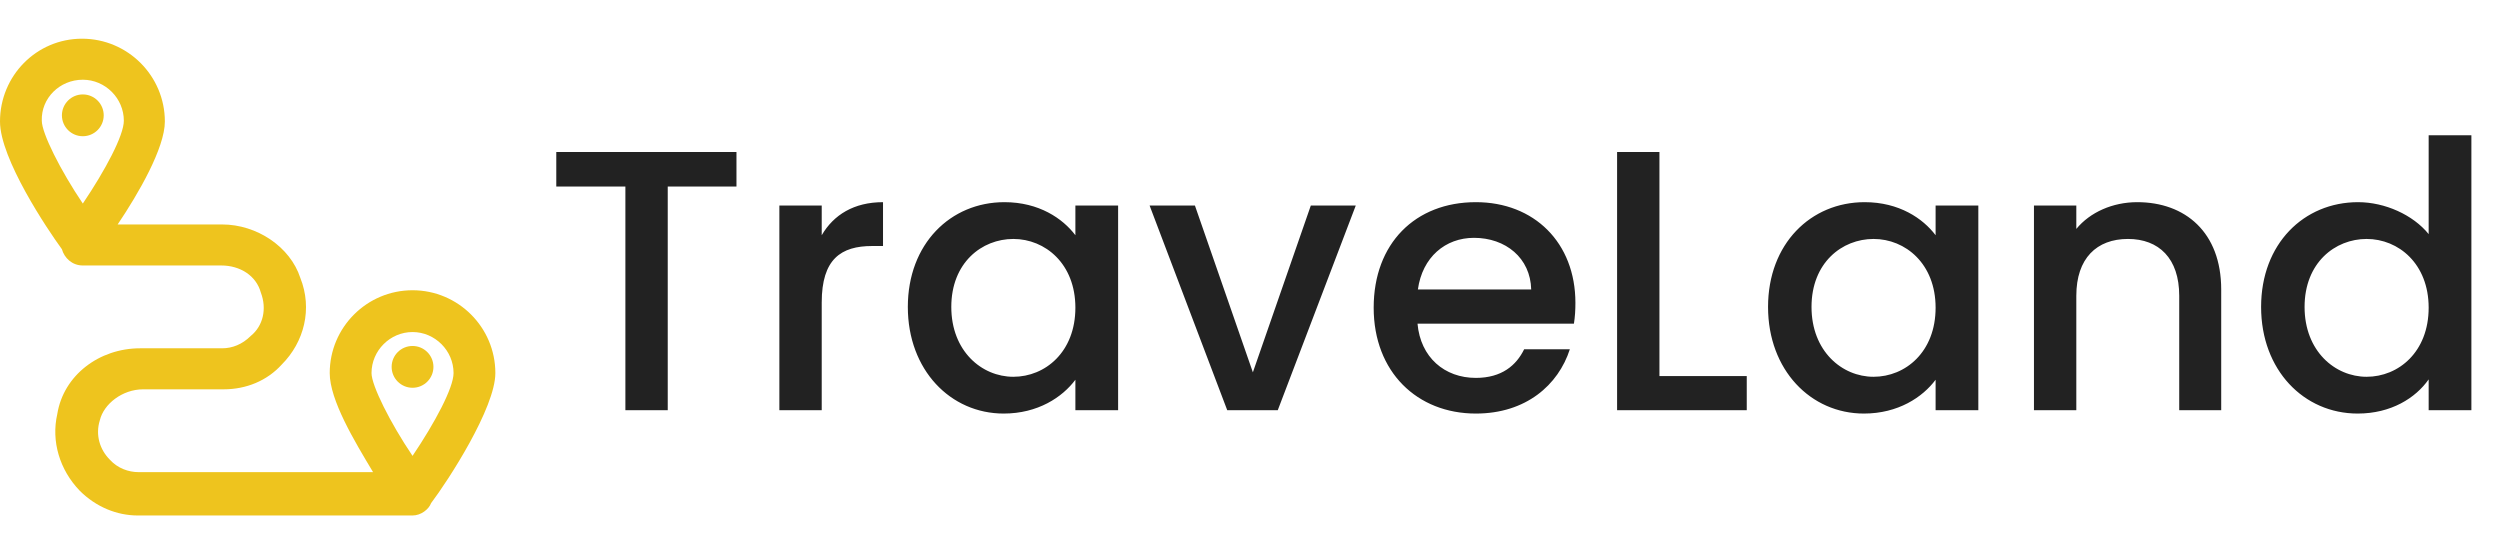
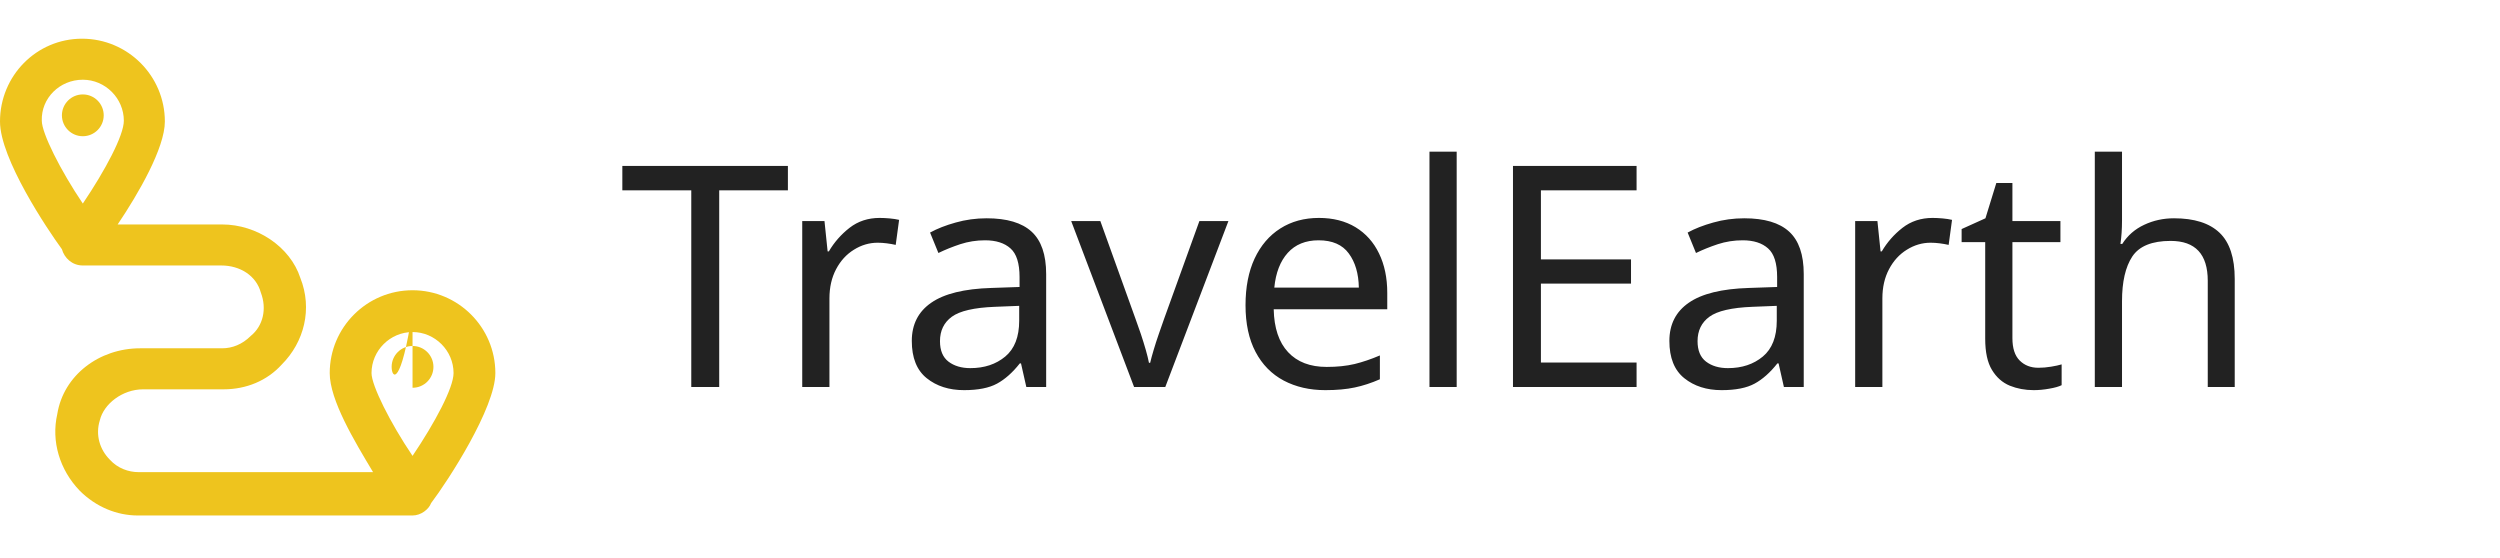
<svg xmlns="http://www.w3.org/2000/svg" width="323" height="72" viewBox="0 0 323 72" fill="none">
-   <path d="M71.872 24.104H80.8V53H86.272V24.104H95.152V19.64H71.872V24.104ZM106.166 39.08C106.166 33.464 108.662 31.784 112.694 31.784H114.086V26.12C110.342 26.12 107.702 27.752 106.166 30.392V26.552H100.694V53H106.166V39.08ZM117.292 39.656C117.292 47.816 122.812 53.432 129.676 53.432C134.092 53.432 137.26 51.32 138.94 49.064V53H144.46V26.552H138.94V30.392C137.308 28.232 134.236 26.12 129.772 26.12C122.812 26.12 117.292 31.496 117.292 39.656ZM138.94 39.752C138.94 45.464 135.052 48.68 130.924 48.68C126.844 48.68 122.908 45.368 122.908 39.656C122.908 33.944 126.844 30.872 130.924 30.872C135.052 30.872 138.94 34.088 138.94 39.752ZM148.527 26.552L158.559 53H165.087L175.167 26.552H169.359L161.871 48.104L154.383 26.552H148.527ZM190.439 30.728C194.519 30.728 197.735 33.32 197.831 37.4H183.191C183.767 33.224 186.743 30.728 190.439 30.728ZM202.823 45.128H196.919C195.911 47.192 194.039 48.824 190.679 48.824C186.647 48.824 183.527 46.184 183.143 41.816H203.351C203.495 40.904 203.543 40.04 203.543 39.128C203.543 31.352 198.215 26.12 190.679 26.12C182.855 26.12 177.479 31.448 177.479 39.752C177.479 48.056 183.095 53.432 190.679 53.432C197.159 53.432 201.335 49.736 202.823 45.128ZM208.928 19.64V53H225.68V48.584H214.4V19.64H208.928ZM228.432 39.656C228.432 47.816 233.952 53.432 240.816 53.432C245.232 53.432 248.4 51.32 250.08 49.064V53H255.6V26.552H250.08V30.392C248.448 28.232 245.376 26.12 240.912 26.12C233.952 26.12 228.432 31.496 228.432 39.656ZM250.08 39.752C250.08 45.464 246.192 48.68 242.064 48.68C237.984 48.68 234.048 45.368 234.048 39.656C234.048 33.944 237.984 30.872 242.064 30.872C246.192 30.872 250.08 34.088 250.08 39.752ZM281.556 53H286.98V37.4C286.98 30.008 282.324 26.12 276.132 26.12C272.964 26.12 270.036 27.416 268.26 29.576V26.552H262.788V53H268.26V38.216C268.26 33.368 270.9 30.872 274.932 30.872C278.916 30.872 281.556 33.368 281.556 38.216V53ZM292.135 39.656C292.135 47.816 297.655 53.432 304.615 53.432C308.935 53.432 312.103 51.416 313.783 49.016V53H319.303V17.48H313.783V30.248C311.767 27.752 308.119 26.12 304.663 26.12C297.655 26.12 292.135 31.496 292.135 39.656ZM313.783 39.752C313.783 45.464 309.895 48.68 305.767 48.68C301.687 48.68 297.751 45.368 297.751 39.656C297.751 33.944 301.687 30.872 305.767 30.872C309.895 30.872 313.783 34.088 313.783 39.752Z" fill="#222222" />
+   <text x="80" y="50" font-family="Poppins, sans-serif" font-size="40" fill="#222222">TravelEarth</text>
  <path d="M64 48.2C64 42.3 59.2 37.5 53.3 37.5C47.4 37.5 42.6 42.3 42.6 48.2C42.6 51.7 45.8 57 48.2 61H17.9C16.6 61 15.2 60.5 14.2 59.4C12.9 58.1 12.3 56.2 12.9 54.3C13.4 52.2 15.8 50.3 18.5 50.3H28.9C31.8 50.3 34.5 49.2 36.4 47.1C39.3 44.2 40.4 39.9 38.8 35.9C37.5 31.9 33.2 29 28.7 29H15.2C17.9 25 21.3 19.1 21.3 15.7C21.3 9.8 16.5 5 10.6 5C4.7 5 0 9.8 0 15.7C0 20.5 6.1 29.6 8 32.2C8.3 33.3 9.3 34.3 10.7 34.3H28.6C31 34.3 33.1 35.6 33.7 37.8C34.5 39.9 34 42.1 32.4 43.4C31.3 44.5 30 45 28.7 45H18.1C12.8 45 8.2 48.5 7.4 53.5C6.6 57 7.7 60.7 10.3 63.4C12.4 65.5 15.1 66.6 17.8 66.6H53.3C54.4 66.6 55.4 65.8 55.7 65C57.9 62.1 64 52.7 64 48.2ZM10.7 10.3C13.6 10.3 16 12.7 16 15.6C16 17.5 13.6 22 10.7 26.3C7.8 22 5.4 17.2 5.4 15.6C5.3 12.7 7.7 10.3 10.7 10.3ZM53.3 42.9C56.2 42.9 58.6 45.3 58.6 48.2C58.6 50.1 56.2 54.6 53.3 58.9C50.4 54.6 48 49.8 48 48.2C48 45.3 50.4 42.9 53.3 42.9Z" fill="#EEC41E" />
-   <path d="M53.3 50.1C54.791 50.1 56 48.891 56 47.4C56 45.909 54.791 44.7 53.3 44.7C51.809 44.7 50.6 45.909 50.6 47.4C50.6 48.891 51.809 50.1 53.3 50.1Z" fill="#EEC41E" />
+   <path d="M53.3 50.1C54.791 50.1 56 48.891 56 47.4C56 45.909 54.791 44.7 53.3 44.7C51.809 44.7 50.6 45.909 50.6 47.4C50.6 48.891 51.809 50.1 53.3 40.1Z" fill="#EEC41E" />
  <path d="M10.7 17.6C12.191 17.6 13.4 16.391 13.4 14.9C13.4 13.409 12.191 12.2 10.7 12.2C9.209 12.2 8 13.409 8 14.9C8 16.391 9.209 17.6 10.7 17.6Z" fill="#EEC41E" />
</svg>
